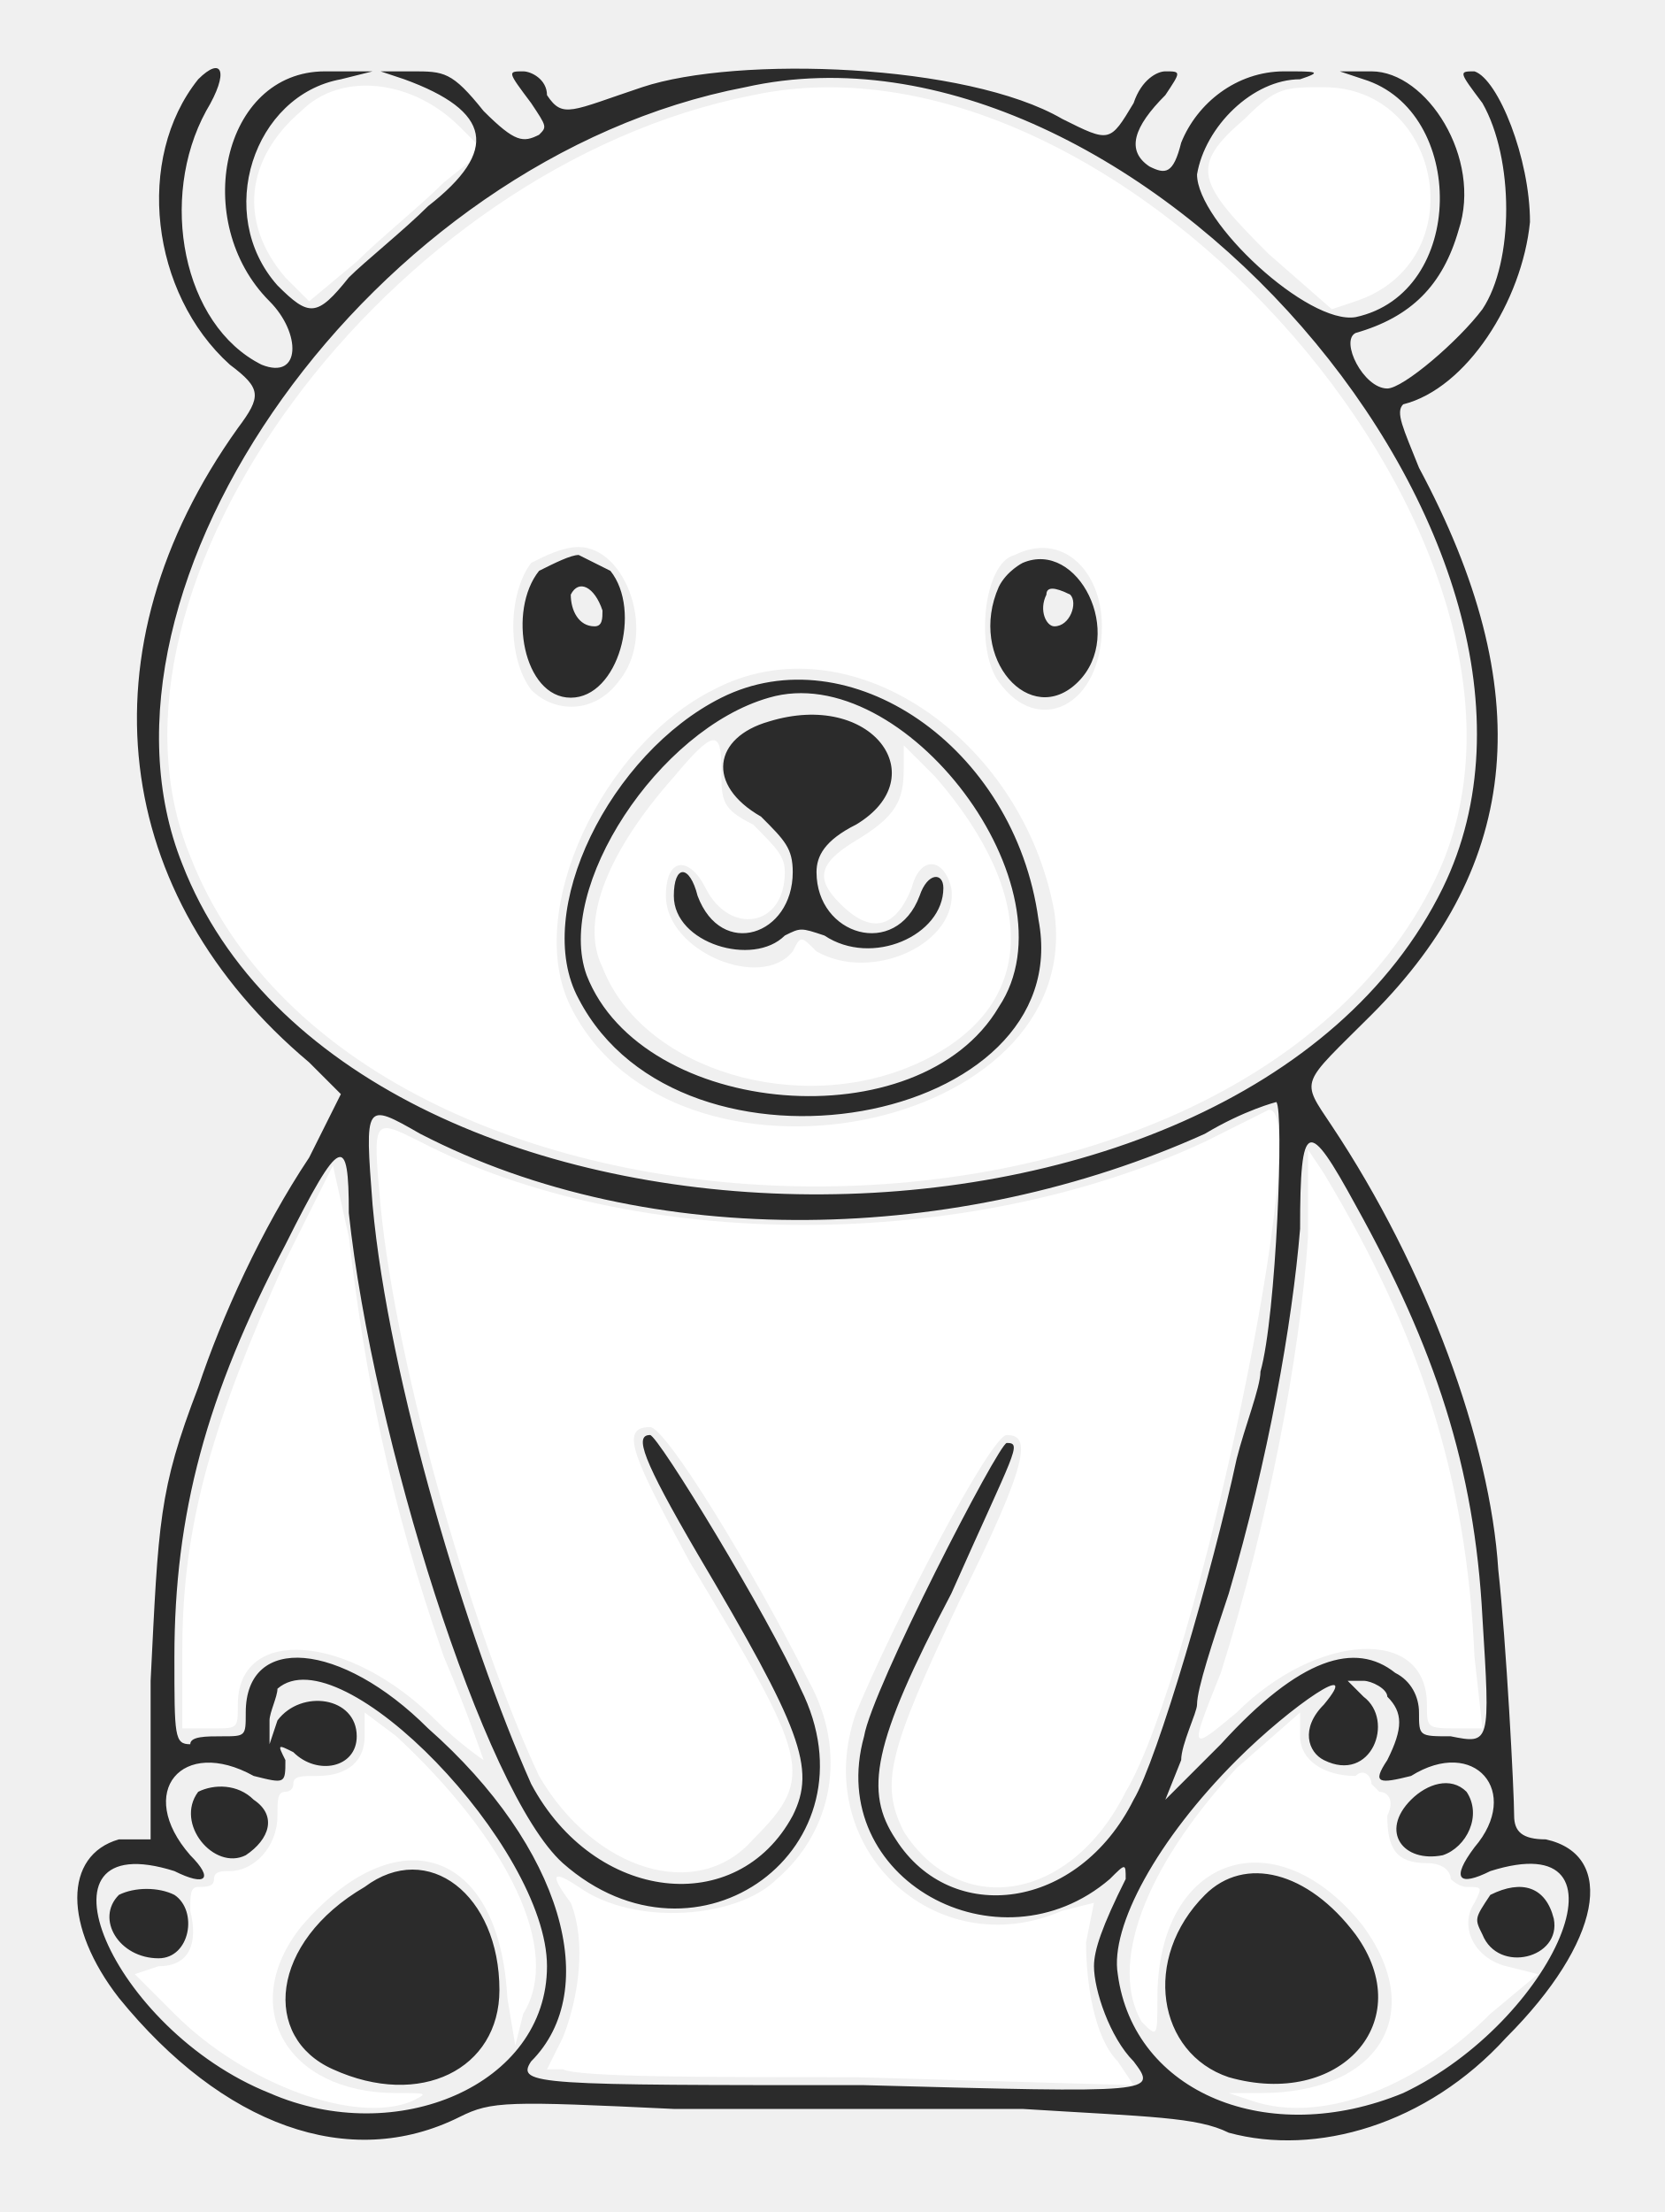
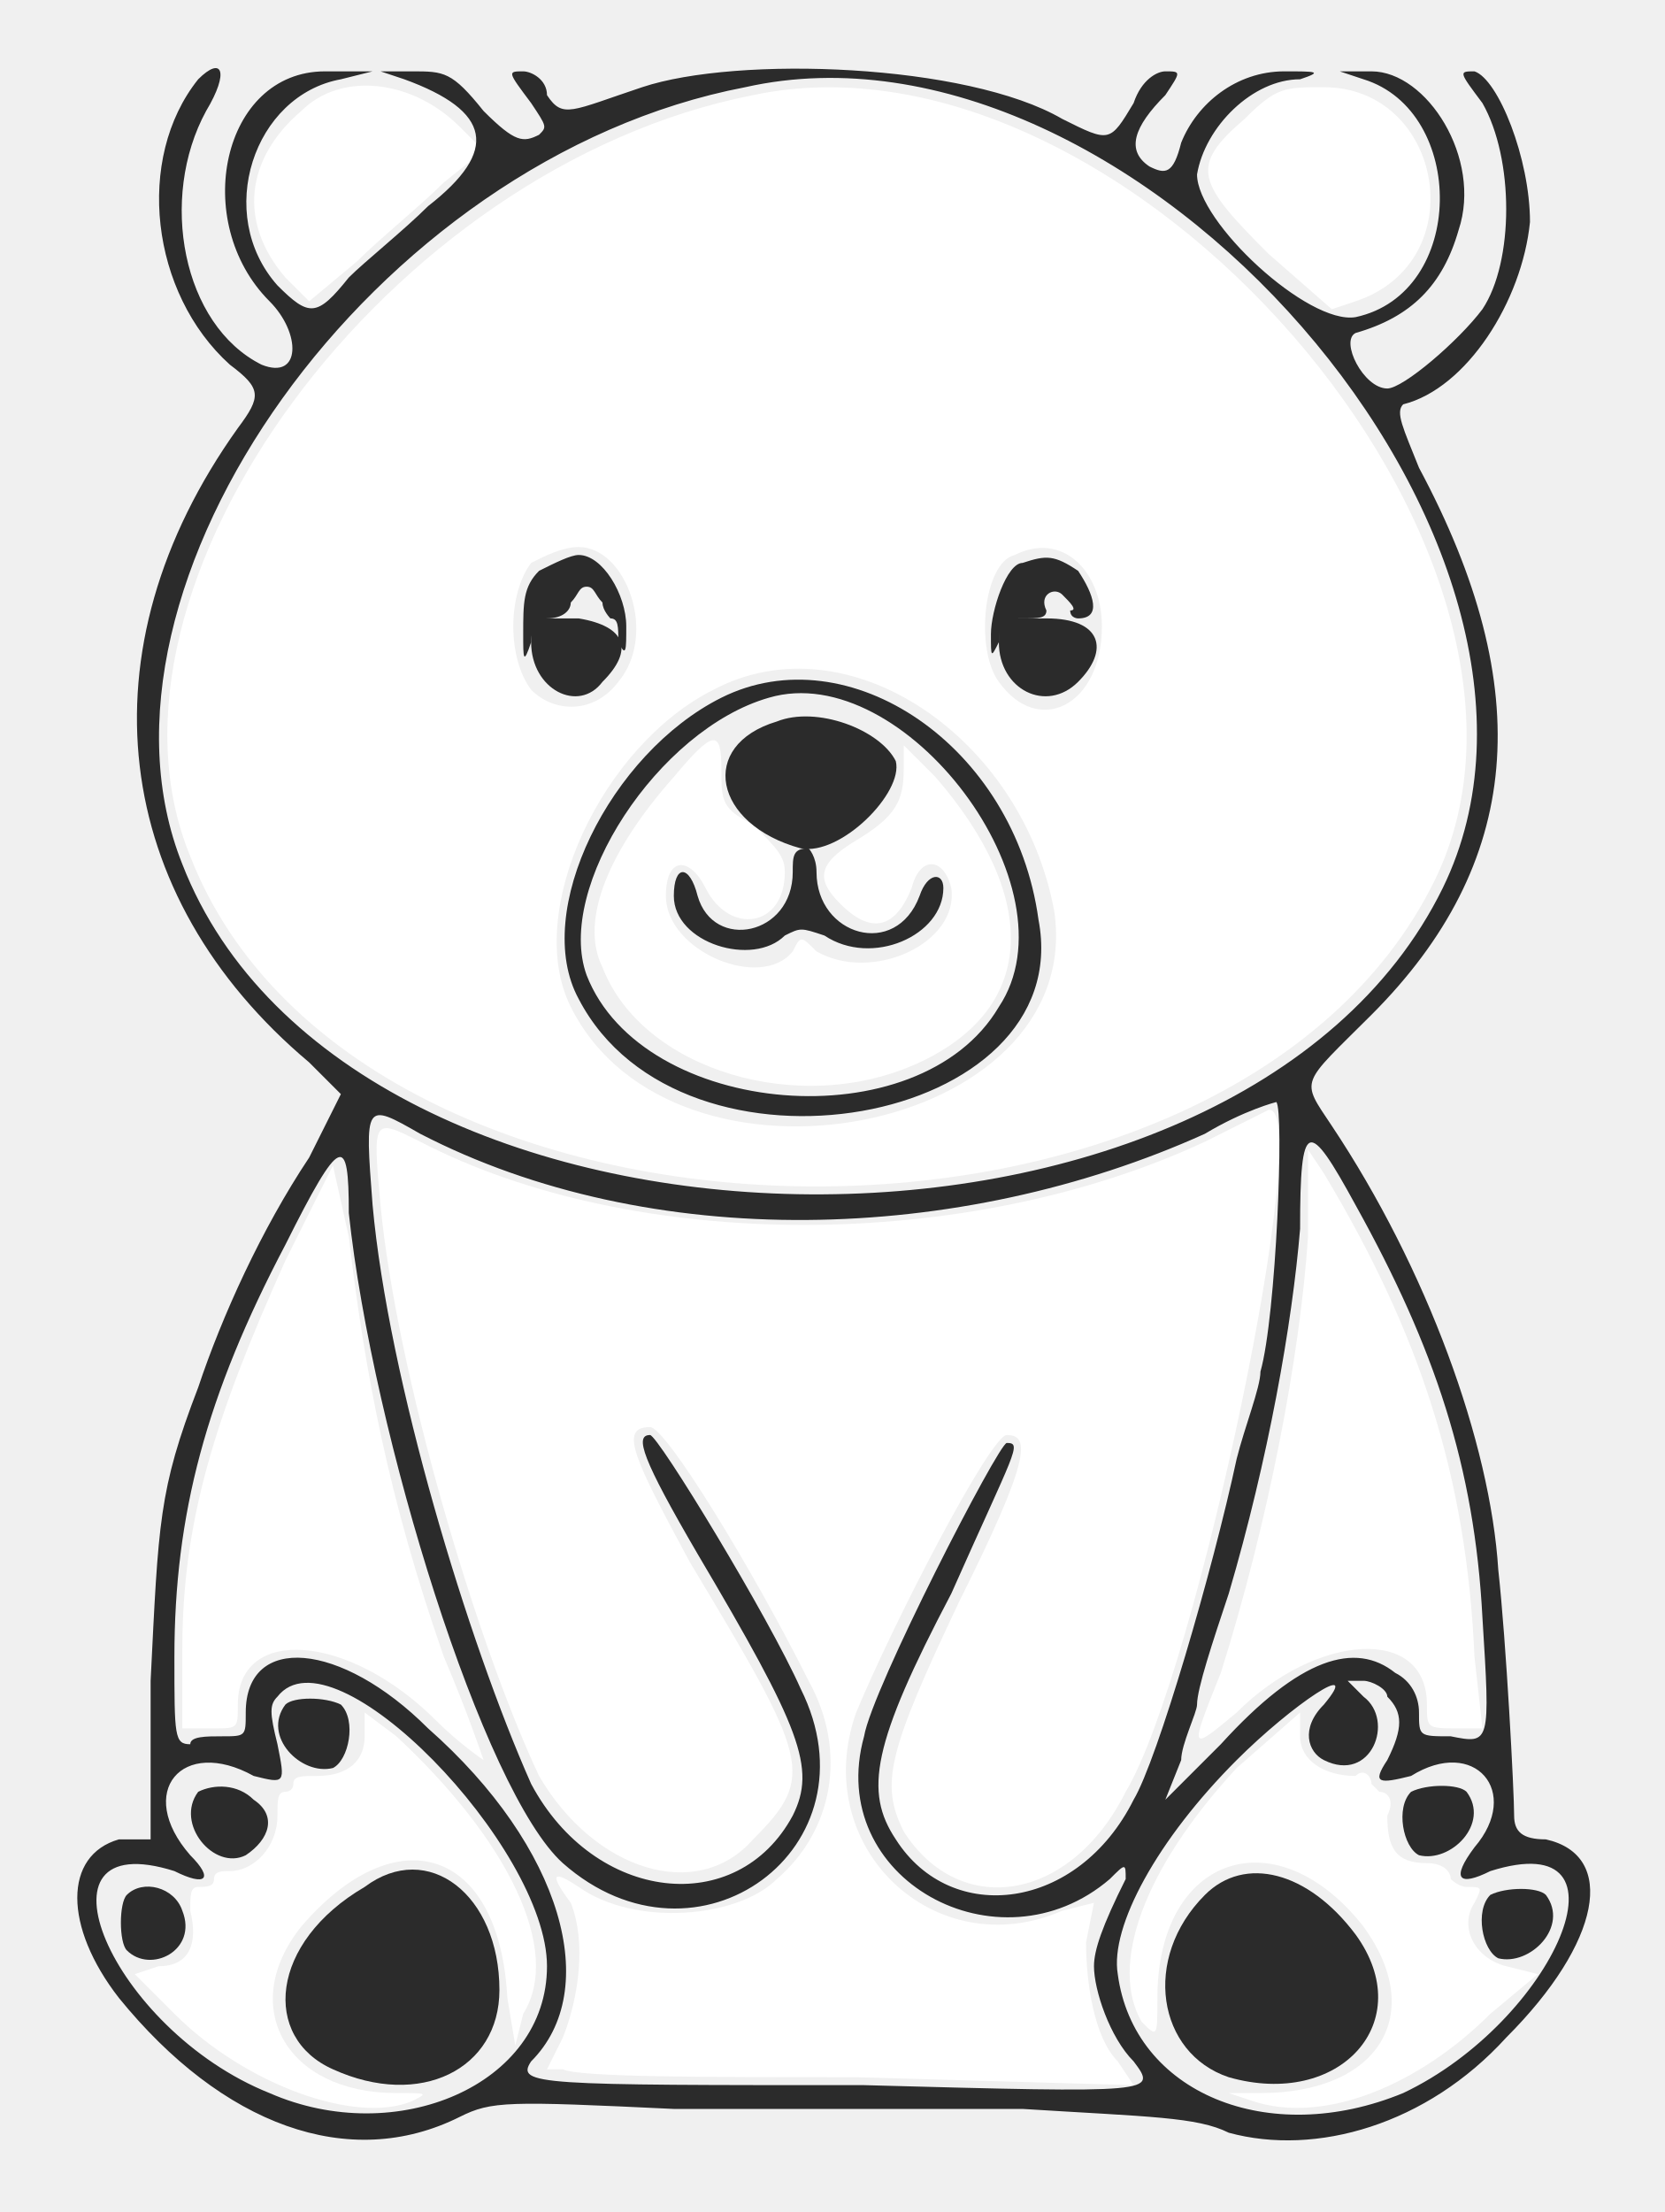
<svg xmlns="http://www.w3.org/2000/svg" viewBox="0 0 210 279">
  <g class="regions">
    <path class="region" fill="#ffffff" fill-rule="evenodd" d="M 38 14 C 31 20, 30 28, 36 35 L 39 38 45 33 C 48 30, 53 26, 56 23 L 61 19 58 16 C 52 10, 43 9, 38 14" />
    <path class="region" fill="#ffffff" fill-rule="evenodd" d="M 95 12 C 49 21, 10 74, 24 108 C 45 162, 155 164, 181 111 C 201 70, 142 2, 95 12 M 67 71 C 64 75, 64 83, 67 87 C 70 90, 75 90, 78 86 C 83 80, 79 69, 73 69 C 71 69, 69 70, 67 71 M 128 70 C 124 71, 123 82, 126 86 C 131 93, 139 89, 139 79 C 139 72, 134 67, 128 70 M 90 87 C 76 94, 66 115, 72 127 C 85 153, 137 143, 133 115 C 129 93, 107 78, 90 87" />
    <path class="region" fill="#ffffff" fill-rule="evenodd" d="M 157 15 C 150 21, 151 23, 160 32 L 168 39 171 38 C 186 33, 182 11, 167 11 C 162 11, 161 11, 157 15" />
    <path class="region" fill="#ffffff" fill-rule="evenodd" d="M 85 98 C 77 107, 73 116, 76 122 C 81 135, 101 141, 116 134 C 131 127, 131 113, 118 98 L 114 94 114 97 C 114 101, 113 103, 108 106 C 103 109, 103 111, 106 114 C 110 118, 113 117, 115 112 C 116 108, 119 108, 120 112 C 121 119, 110 124, 103 120 C 101 118, 101 118, 100 120 C 96 125, 84 120, 84 113 C 84 108, 87 108, 89 112 C 92 118, 99 117, 99 110 C 99 108, 98 107, 95 104 C 91 102, 91 101, 91 97 C 91 92, 90 92, 85 98" />
    <path class="region" fill="#ffffff" fill-rule="evenodd" d="M 152 144 C 122 158, 80 158, 53 144 C 47 141, 47 141, 48 152 C 50 173, 60 207, 68 224 C 75 236, 88 240, 95 232 C 103 224, 102 222, 87 197 C 80 184, 78 180, 82 180 C 84 180, 95 198, 102 212 C 107 221, 105 231, 98 237 C 93 242, 80 243, 73 238 C 70 236, 69 236, 72 240 C 74 245, 73 252, 71 257 L 69 261 71 261 C 73 262, 89 262, 108 262 L 143 263 141 260 C 138 257, 137 250, 137 245 L 138 240 134 241 C 118 248, 102 233, 108 216 C 113 204, 125 181, 127 181 C 130 181, 130 184, 121 202 C 112 221, 111 225, 114 231 C 121 242, 135 240, 142 226 C 151 211, 166 139, 160 140 C 160 140, 156 142, 152 144" />
    <path class="region" fill="#ffffff" fill-rule="evenodd" d="M 165 156 C 164 171, 160 192, 154 211 C 150 221, 150 221, 156 216 C 166 206, 180 205, 180 215 C 180 218, 180 218, 184 218 L 187 218 186 209 C 185 186, 179 168, 167 148 L 165 145 165 156" />
    <path class="region" fill="#ffffff" fill-rule="evenodd" d="M 36 159 C 27 179, 23 192, 23 208 L 23 218 27 218 C 30 218, 30 218, 30 215 C 30 205, 44 206, 55 217 C 58 220, 61 222, 61 222 C 61 222, 59 216, 56 209 C 49 189, 46 173, 44 156 L 42 147 36 159" />
    <path class="region" fill="#ffffff" fill-rule="evenodd" d="M 46 219 C 46 222, 44 224, 40 224 C 38 224, 37 224, 37 225 C 37 226, 36 226, 36 226 C 35 226, 35 227, 35 229 C 35 233, 32 236, 29 236 C 28 236, 27 236, 27 237 C 27 238, 26 238, 25 238 C 24 238, 24 239, 24 241 C 25 245, 24 248, 20 248 L 17 249 22 254 C 31 263, 45 268, 52 265 C 54 264, 54 264, 50 264 C 36 264, 30 253, 38 243 C 50 229, 63 233, 64 252 L 65 258 66 254 C 71 246, 64 232, 50 219 L 46 216 46 219" />
    <path class="region" fill="#ffffff" fill-rule="evenodd" d="M 156 223 C 144 236, 140 248, 144 255 C 146 257, 146 257, 146 252 C 146 234, 161 229, 172 243 C 180 254, 174 264, 159 264 L 155 264 158 265 C 167 268, 179 263, 188 254 L 194 249 190 248 C 186 247, 184 243, 186 240 C 187 238, 187 238, 185 238 C 184 238, 183 237, 183 237 C 183 236, 182 235, 180 235 C 176 235, 175 233, 175 229 C 176 227, 175 226, 174 226 C 174 226, 173 225, 173 225 C 173 224, 172 223, 171 224 C 167 224, 164 222, 164 219 L 164 216 156 223" />
+     <path class="region" fill="#2b2b2b" fill-rule="evenodd" d="M 67 81 C 67 87, 73 90, 76 86 C 80 82, 79 79, 73 78 L 67 78 67 81" />
+     <path class="region" fill="#2b2b2b" fill-rule="evenodd" d="M 126 81 C 126 87, 132 90, 136 86 C 140 82, 139 78, 132 78 L 126 78 126 81" />
+     <path class="region" fill="#2b2b2b" fill-rule="evenodd" d="M 98 91 C 88 94, 90 104, 101 107 C 106 108, 114 100, 113 96 C 111 92, 103 89, 98 91" />
+     <path class="region" fill="#2b2b2b" fill-rule="evenodd" d="M 36 215 C 33 219, 38 224, 42 223 C 44 222, 45 217, 43 215 C 41 214, 37 214, 36 215" />
+     <path class="region" fill="#2b2b2b" fill-rule="evenodd" d="M 178 226 C 176 228, 177 233, 179 234 C 183 235, 188 230, 185 226 C 184 225, 180 225, 178 226" />
+     <path class="region" fill="#2b2b2b" fill-rule="evenodd" d="M 46 238 C 34 245, 33 257, 42 261 C 53 266, 63 261, 63 251 C 63 239, 54 232, 46 238" />
+     <path class="region" fill="#2b2b2b" fill-rule="evenodd" d="M 152 239 C 144 247, 146 259, 155 262 C 169 266, 179 255, 171 244 C 165 236, 157 234, 152 239" />
+     <path class="region" fill="#2b2b2b" fill-rule="evenodd" d="M 16 239 C 15 240, 15 245, 16 246 C 19 249, 25 246, 23 241 C 22 238, 18 237, 16 239" />
+     <path class="region" fill="#2b2b2b" fill-rule="evenodd" d="M 188 239 C 186 241, 187 246, 189 247 C 193 248, 198 243, 195 239 C 194 238, 190 238, 188 239" />
  </g>
  <g class="outlines">
-     <path fill="#2b2b2b" fill-rule="evenodd" d="M 25 10 C 17 20, 19 37, 29 46 C 33 49, 33 50, 30 54 C 10 82, 14 113, 39 134 L 43 138 39 146 C 33 155, 28 166, 25 175 C 20 188, 20 192, 19 212 L 19 232 15 232 C 8 234, 8 243, 15 252 C 28 268, 44 274, 58 267 C 62 265, 64 265, 85 266 C 97 266, 117 266, 129 266 C 145 267, 151 267, 155 269 C 166 272, 180 268, 190 257 C 202 245, 204 234, 195 232 C 192 232, 191 231, 191 229 C 191 226, 190 207, 189 198 C 188 182, 180 160, 168 142 C 164 136, 164 137, 173 128 C 192 109, 194 87, 179 59 C 177 54, 176 52, 177 51 C 185 49, 192 38, 193 28 C 193 20, 189 10, 186 9 C 184 9, 184 9, 187 13 C 191 20, 191 33, 187 39 C 184 43, 177 49, 175 49 C 172 49, 169 43, 171 42 C 178 40, 182 36, 184 29 C 187 20, 180 9, 173 9 L 169 9 172 10 C 185 14, 185 37, 171 40 C 165 41, 151 28, 151 22 C 152 16, 158 10, 164 10 C 167 9, 166 9, 162 9 C 156 9, 151 13, 149 18 C 148 22, 147 22, 145 21 C 142 19, 143 16, 147 12 C 149 9, 149 9, 147 9 C 146 9, 144 10, 143 13 C 140 18, 140 18, 134 15 C 122 8, 93 7, 81 11 C 72 14, 71 15, 69 12 C 69 10, 67 9, 66 9 C 64 9, 64 9, 67 13 C 69 16, 69 16, 68 17 C 66 18, 65 18, 61 14 C 57 9, 56 9, 52 9 L 48 9 51 10 C 62 14, 63 19, 54 26 C 51 29, 46 33, 44 35 C 40 40, 39 40, 35 36 C 27 27, 32 12, 43 10 L 47 9 41 9 C 28 9, 24 28, 34 38 C 38 42, 38 48, 33 46 C 23 41, 20 25, 26 14 C 29 9, 28 7, 25 10 M 94 11 C 47 20, 9 74, 23 109 C 44 163, 156 165, 182 112 C 203 69, 143 0, 94 11 M 68 72 C 64 77, 66 88, 72 88 C 78 88, 81 77, 77 72 C 75 71, 73 70, 73 70 C 72 70, 70 71, 68 72 M 129 71 C 129 71, 127 72, 126 74 C 122 83, 130 92, 136 86 C 142 80, 136 68, 129 71 M 72 75 C 72 77, 73 79, 75 79 C 76 79, 76 78, 76 77 C 75 74, 73 73, 72 75 M 132 75 C 131 77, 132 79, 133 79 C 135 79, 136 76, 135 75 C 133 74, 132 74, 132 75 M 91 88 C 77 95, 67 115, 73 126 C 86 151, 136 142, 131 116 C 128 94, 107 80, 91 88 M 97 88 C 83 92, 70 112, 74 123 C 81 141, 116 144, 126 127 C 136 112, 114 83, 97 88 M 97 91 C 90 93, 89 99, 96 103 C 99 106, 100 107, 100 110 C 100 118, 91 121, 88 113 C 87 109, 85 109, 85 113 C 85 119, 95 122, 99 118 C 101 117, 101 117, 104 118 C 110 122, 119 118, 119 112 C 119 110, 117 110, 116 113 C 113 121, 103 118, 103 110 C 103 108, 104 106, 108 104 C 118 98, 110 87, 97 91 M 152 143 C 121 157, 82 158, 53 143 C 46 139, 46 139, 47 152 C 49 174, 59 207, 67 225 C 75 240, 93 242, 100 229 C 103 223, 101 218, 88 196 C 81 184, 80 181, 82 181 C 83 181, 97 204, 101 213 C 111 233, 88 250, 71 235 C 61 226, 47 181, 44 153 C 44 143, 43 143, 36 157 C 26 176, 22 191, 22 209 C 22 219, 22 220, 24 220 C 24 219, 26 219, 28 219 C 31 219, 31 219, 31 216 C 31 206, 43 207, 54 218 C 71 233, 76 251, 67 260 C 65 263, 68 263, 109 263 C 146 264, 146 264, 143 260 C 140 257, 138 251, 138 248 C 138 246, 139 243, 142 237 C 142 235, 142 235, 140 237 C 126 249, 104 237, 109 219 C 110 213, 126 182, 127 182 C 129 182, 128 183, 120 201 C 110 220, 109 226, 113 232 C 120 243, 136 241, 143 227 C 146 222, 153 198, 156 184 C 157 180, 159 175, 159 173 C 161 166, 162 140, 161 139 C 161 139, 157 140, 152 143 M 164 155 C 163 167, 160 184, 155 201 C 153 207, 151 213, 151 215 C 151 216, 149 220, 149 222 L 147 227 154 220 C 164 209, 171 207, 176 211 C 178 212, 179 214, 179 216 C 179 219, 179 219, 183 219 C 188 220, 188 220, 187 204 C 186 185, 181 170, 171 152 C 165 141, 164 141, 164 155 M 35 213 C 35 214, 34 216, 34 217 L 34 220 35 217 C 38 213, 45 214, 45 219 C 45 223, 40 224, 37 221 C 35 220, 35 220, 36 222 C 36 225, 36 225, 32 224 C 23 219, 17 226, 24 234 C 27 237, 26 238, 22 236 C 3 230, 14 256, 34 264 C 50 271, 69 263, 69 248 C 69 233, 43 206, 35 213 M 172 214 C 176 217, 173 225, 167 222 C 165 221, 164 218, 167 215 C 172 209, 163 215, 156 222 C 146 232, 140 243, 141 249 C 143 264, 160 271, 177 264 C 196 255, 207 230, 188 236 C 184 238, 183 237, 186 233 C 192 226, 186 219, 178 224 C 174 225, 173 225, 175 222 C 177 218, 177 216, 175 214 C 175 213, 173 212, 172 212 L 170 212 172 214 M 25 226 C 22 230, 27 236, 31 234 C 34 232, 35 229, 32 227 C 30 225, 27 225, 25 226 M 178 227 C 174 231, 177 235, 182 234 C 185 233, 187 229, 185 226 C 183 224, 180 225, 178 227 M 46 238 C 34 245, 33 257, 42 261 C 53 266, 63 261, 63 251 C 63 239, 54 232, 46 238 M 152 239 C 144 247, 146 259, 155 262 C 169 266, 179 255, 171 244 C 165 236, 157 234, 152 239 M 188 239 C 186 242, 186 242, 187 244 C 189 249, 197 247, 196 242 C 195 238, 192 237, 188 239 M 15 239 C 12 242, 15 247, 20 247 C 24 247, 25 241, 22 239 C 20 238, 17 238, 15 239" />
+     <path fill="#2b2b2b" fill-rule="evenodd" d="M 25 10 C 17 20, 19 37, 29 46 C 33 49, 33 50, 30 54 C 10 82, 14 113, 39 134 L 43 138 39 146 C 33 155, 28 166, 25 175 C 20 188, 20 192, 19 212 L 19 232 15 232 C 8 234, 8 243, 15 252 C 28 268, 44 274, 58 267 C 62 265, 64 265, 85 266 C 97 266, 117 266, 129 266 C 145 267, 151 267, 155 269 C 166 272, 180 268, 190 257 C 202 245, 204 234, 195 232 C 192 232, 191 231, 191 229 C 191 226, 190 207, 189 198 C 188 182, 180 160, 168 142 C 164 136, 164 137, 173 128 C 192 109, 194 87, 179 59 C 177 54, 176 52, 177 51 C 185 49, 192 38, 193 28 C 193 20, 189 10, 186 9 C 184 9, 184 9, 187 13 C 191 20, 191 33, 187 39 C 184 43, 177 49, 175 49 C 172 49, 169 43, 171 42 C 178 40, 182 36, 184 29 C 187 20, 180 9, 173 9 L 169 9 172 10 C 185 14, 185 37, 171 40 C 165 41, 151 28, 151 22 C 152 16, 158 10, 164 10 C 167 9, 166 9, 162 9 C 156 9, 151 13, 149 18 C 148 22, 147 22, 145 21 C 142 19, 143 16, 147 12 C 149 9, 149 9, 147 9 C 146 9, 144 10, 143 13 C 140 18, 140 18, 134 15 C 122 8, 93 7, 81 11 C 72 14, 71 15, 69 12 C 69 10, 67 9, 66 9 C 64 9, 64 9, 67 13 C 69 16, 69 16, 68 17 C 66 18, 65 18, 61 14 C 57 9, 56 9, 52 9 L 48 9 51 10 C 62 14, 63 19, 54 26 C 51 29, 46 33, 44 35 C 40 40, 39 40, 35 36 C 27 27, 32 12, 43 10 L 47 9 41 9 C 28 9, 24 28, 34 38 C 38 42, 38 48, 33 46 C 23 41, 20 25, 26 14 C 29 9, 28 7, 25 10 M 94 11 C 47 20, 9 74, 23 109 C 44 163, 156 165, 182 112 C 203 69, 143 0, 94 11 M 68 72 C 66 74, 66 76, 66 80 C 66 83, 66 84, 67 81 C 67 79, 68 78, 69 78 C 71 78, 72 77, 72 76 C 73 75, 73 74, 74 74 C 75 74, 75 75, 76 76 C 76 77, 77 78, 77 78 C 78 78, 78 79, 78 81 C 79 83, 79 82, 79 79 C 79 75, 76 70, 73 70 C 72 70, 70 71, 68 72 M 129 71 C 127 71, 125 77, 125 80 C 125 83, 125 83, 126 81 C 126 78, 127 78, 129 78 C 131 78, 132 78, 132 77 C 131 75, 133 74, 134 75 C 135 76, 136 77, 135 77 C 135 78, 136 78, 136 78 C 139 78, 138 75, 136 72 C 133 70, 132 70, 129 71 M 91 88 C 77 95, 67 115, 73 126 C 86 151, 136 142, 131 116 C 128 94, 107 80, 91 88 M 97 88 C 83 92, 70 112, 74 123 C 81 141, 116 144, 126 127 C 136 112, 114 83, 97 88 M 100 110 C 100 118, 90 120, 88 113 C 87 109, 85 109, 85 113 C 85 119, 95 122, 99 118 C 101 117, 101 117, 104 118 C 110 122, 119 118, 119 112 C 119 110, 117 110, 116 113 C 113 121, 103 118, 103 110 C 103 108, 102 107, 102 107 C 100 107, 100 108, 100 110 M 152 143 C 121 157, 82 158, 53 143 C 46 139, 46 139, 47 152 C 49 174, 59 207, 67 225 C 75 240, 93 242, 100 229 C 103 223, 101 218, 88 196 C 81 184, 80 181, 82 181 C 83 181, 97 204, 101 213 C 111 233, 88 250, 71 235 C 61 226, 47 181, 44 153 C 44 143, 43 143, 36 157 C 26 176, 22 191, 22 209 C 22 219, 22 220, 24 220 C 24 219, 26 219, 28 219 C 31 219, 31 219, 31 216 C 31 206, 43 207, 54 218 C 71 233, 76 251, 67 260 C 65 263, 68 263, 109 263 C 146 264, 146 264, 143 260 C 140 257, 138 251, 138 248 C 138 246, 139 243, 142 237 C 142 235, 142 235, 140 237 C 126 249, 104 237, 109 219 C 110 213, 126 182, 127 182 C 129 182, 128 183, 120 201 C 110 220, 109 226, 113 232 C 120 243, 136 241, 143 227 C 146 222, 153 198, 156 184 C 157 180, 159 175, 159 173 C 161 166, 162 140, 161 139 C 161 139, 157 140, 152 143 M 164 155 C 163 167, 160 184, 155 201 C 153 207, 151 213, 151 215 C 151 216, 149 220, 149 222 L 147 227 154 220 C 164 209, 171 207, 176 211 C 178 212, 179 214, 179 216 C 179 219, 179 219, 183 219 C 188 220, 188 220, 187 204 C 186 185, 181 170, 171 152 C 165 141, 164 141, 164 155 M 35 214 C 34 215, 34 216, 35 220 C 36 225, 36 225, 32 224 C 23 219, 17 226, 24 234 C 27 237, 26 238, 22 236 C 3 230, 14 256, 34 264 C 50 271, 69 263, 69 248 C 69 233, 42 205, 35 214 M 172 214 C 176 217, 173 225, 167 222 C 165 221, 164 218, 167 215 C 172 209, 163 215, 156 222 C 146 232, 140 243, 141 249 C 143 264, 160 271, 177 264 C 196 255, 207 230, 188 236 C 184 238, 183 237, 186 233 C 192 226, 186 219, 178 224 C 174 225, 173 225, 175 222 C 177 218, 177 216, 175 214 C 175 213, 173 212, 172 212 L 170 212 172 214 M 25 226 C 22 230, 27 236, 31 234 C 34 232, 35 229, 32 227 C 30 225, 27 225, 25 226" />
  </g>
</svg>
